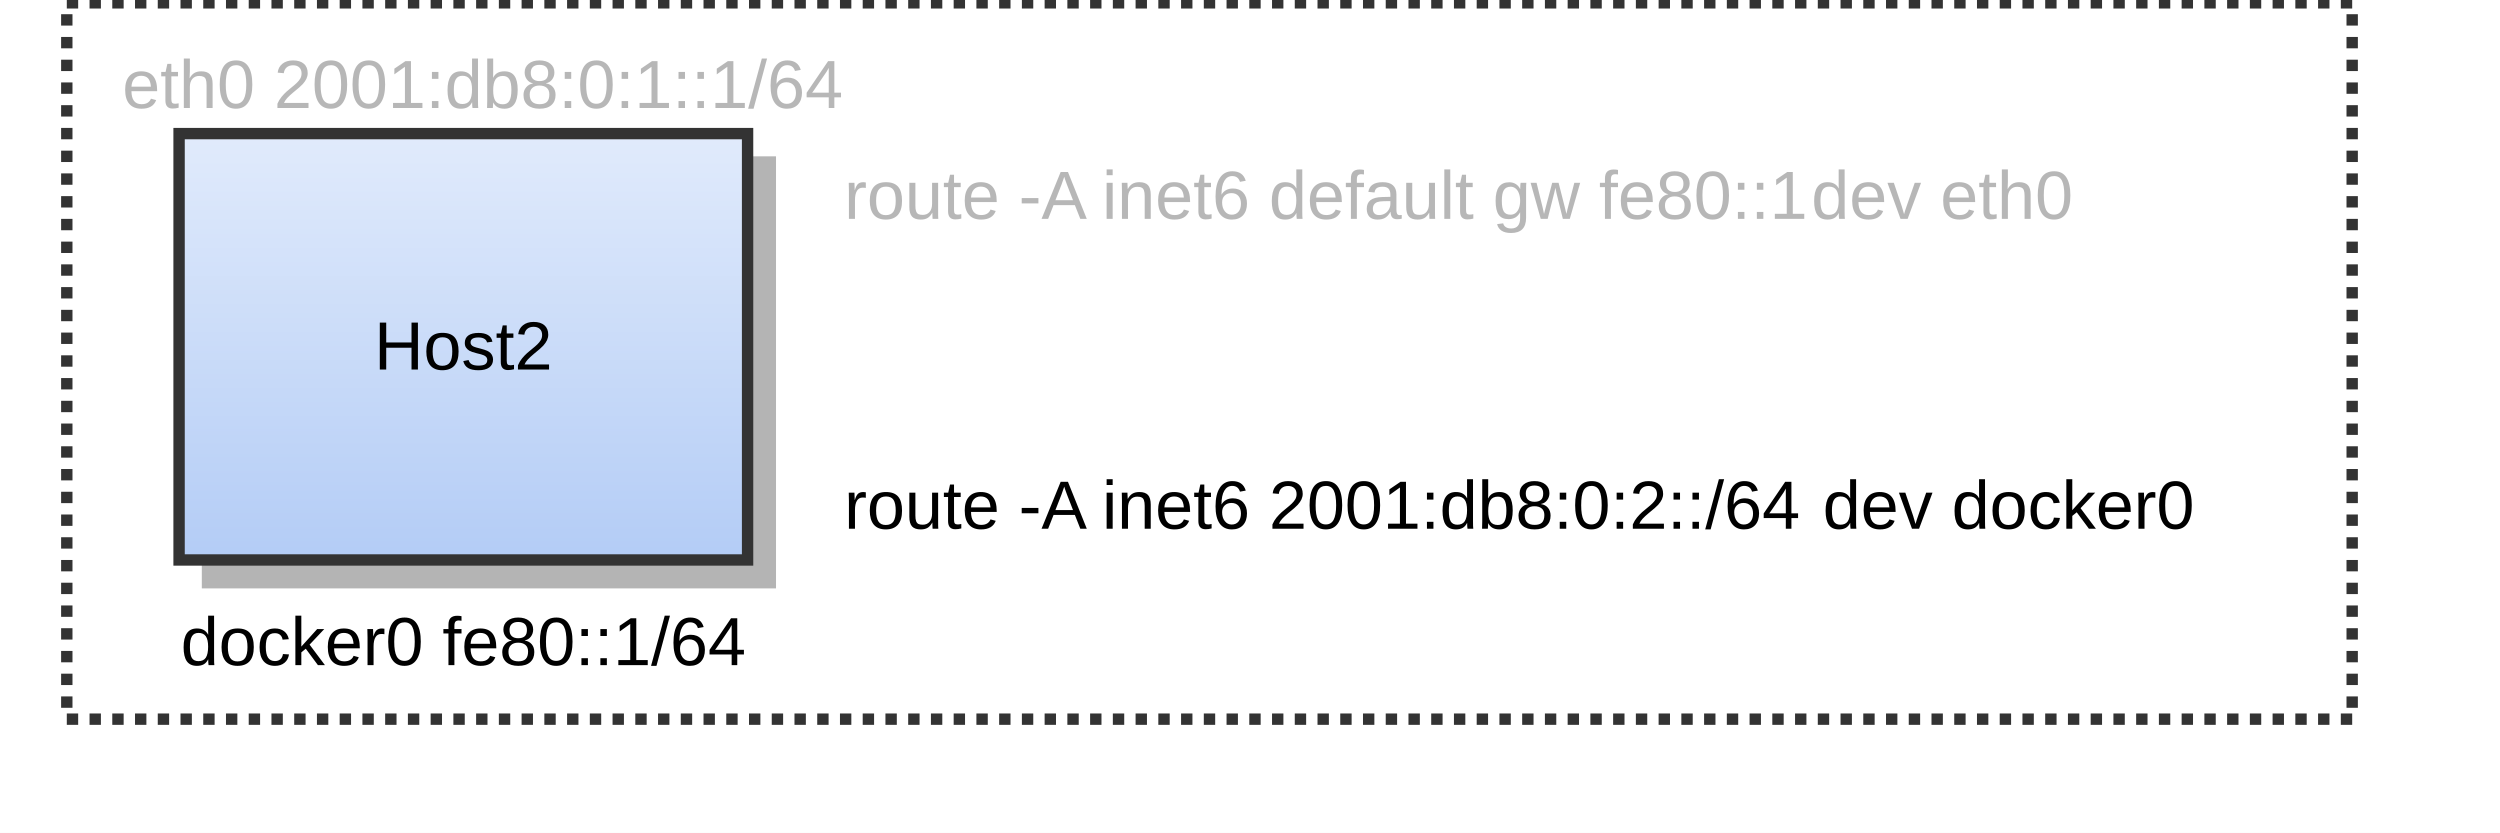
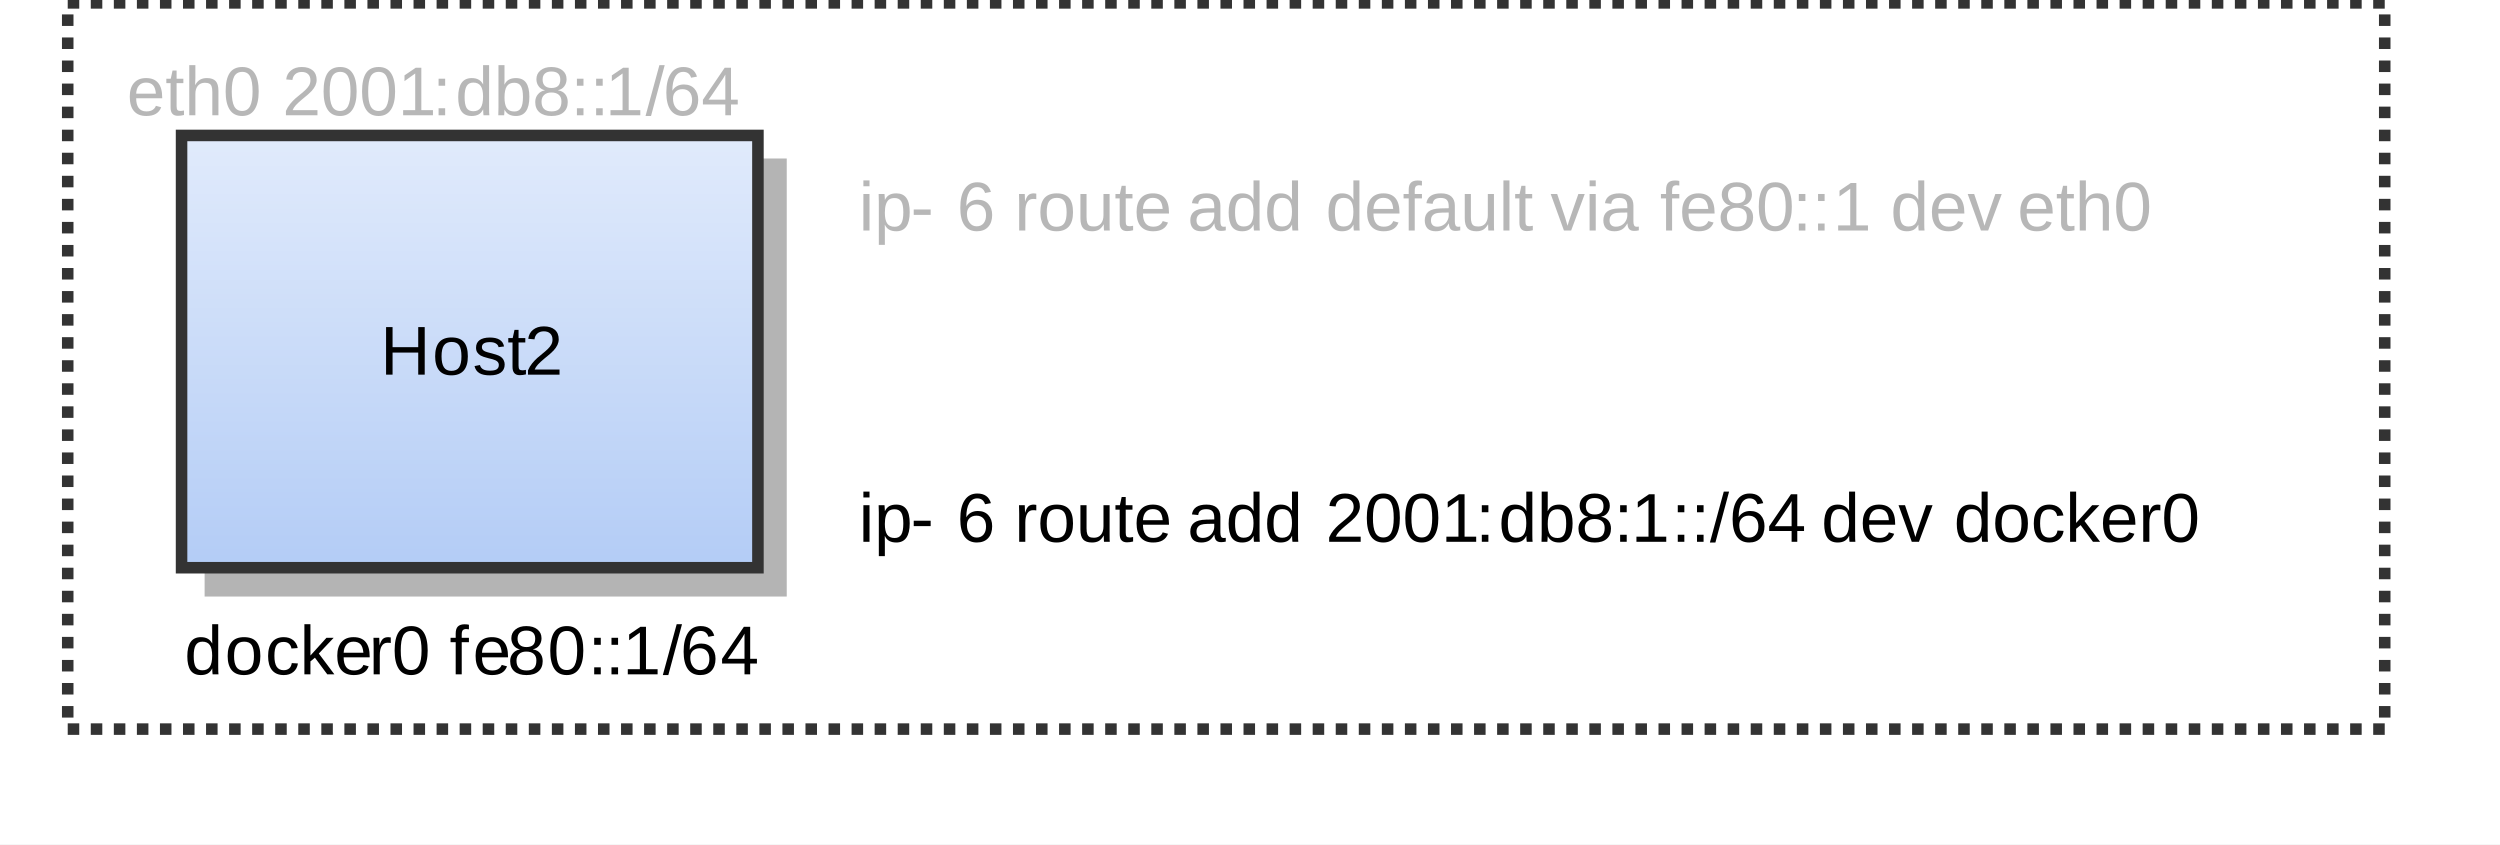
- <svg xmlns="http://www.w3.org/2000/svg" version="1.1" width="439.75" height="146.5">
+ <svg xmlns="http://www.w3.org/2000/svg" xmlns:html="http://www.w3.org/1999/xhtml" version="1.1" width="433.75" height="146.5">
+   <html:style />
  <defs>
-     <linearGradient id="LTqAuhEQNvFp" x1="0px" x2="0px" y1="100px" y2="-50px" gradientUnits="userSpaceOnUse">
+     <linearGradient id="hEFQTXIBbAaX" x1="0px" x2="0px" y1="100px" y2="-50px" gradientUnits="userSpaceOnUse">
      <stop offset="0" stop-color="#a4c2f4" />
      <stop offset="1" stop-color="#FFFFFF" />
    </linearGradient>
  </defs>
  <g transform="translate(0,0)">
    <g>
-       <rect fill="#FFFFFF" stroke="none" x="0" y="0" width="439.75" height="146.5" />
+       <rect fill="#FFFFFF" stroke="none" x="0" y="0" width="433.75" height="146.5" />
    </g>
    <g transform="translate(0,0) matrix(1,0,0,1,11.75,0.5)">
      <g>
        <g transform="translate(0,0) scale(4.02,1.26)">
          <g>
            <path fill="#FFFFFF" stroke="none" d="M 0 0 L 100 0 Q 100 0 100 0 L 100 100 Q 100 100 100 100 L 0 100 Q 0 100 0 100 L 0 0 Q 0 0 0 0 Z" />
            <g transform="scale(0.2487562,0.7936508)">
              <path fill="none" stroke="none" d="M 0 0 L 402 0 Q 402 0 402 0 L 402 126 Q 402 126 402 126 L 0 126 Q 0 126 0 126 L 0 0 Q 0 0 0 0 Z" />
              <path fill="none" stroke="#333333" d="M 0 0 M 0 0 L 2 0 M 2 0 M 4 0 L 6 0 M 6 0 M 8 0 L 10 0 M 10 0 M 12 0 L 14 0 M 14 0 M 16 0 L 18 0 M 18 0 M 20 0 L 22 0 M 22 0 M 24 0 L 26 0 M 26 0 M 28 0 L 30 0 M 30 0 M 32 0 L 34 0 M 34 0 M 36 0 L 38 0 M 38 0 M 40 0 L 42 0 M 42 0 M 44 0 L 46 0 M 46 0 M 48 0 L 50 0 M 50 0 M 52 0 L 54 0 M 54 0 M 56 0 L 58 0 M 58 0 M 60 0 L 62 0 M 62 0 M 64 0 L 66 0 M 66 0 M 68 0 L 70 0 M 70 0 M 72 0 L 74 0 M 74 0 M 76 0 L 78 0 M 78 0 M 80 0 L 82 0 M 82 0 M 84 0 L 86 0 M 86 0 M 88 0 L 90 0 M 90 0 M 92 0 L 94 0 M 94 0 M 96 0 L 98 0 M 98 0 M 100 0 L 102 0 M 102 0 M 104 0 L 106 0 M 106 0 M 108 0 L 110 0 M 110 0 M 112 0 L 114 0 M 114 0 M 116 0 L 118 0 M 118 0 M 120 0 L 122 0 M 122 0 M 124 0 L 126 0 M 126 0 M 128 0 L 130 0 M 130 0 M 132 0 L 134 0 M 134 0 M 136 0 L 138 0 M 138 0 M 140 0 L 142 0 M 142 0 M 144 0 L 146 0 M 146 0 M 148 0 L 150 0 M 150 0 M 152 0 L 154 0 M 154 0 M 156 0 L 158 0 M 158 0 M 160 0 L 162 0 M 162 0 M 164 0 L 166 0 M 166 0 M 168 0 L 170 0 M 170 0 M 172 0 L 174 0 M 174 0 M 176 0 L 178 0 M 178 0 M 180 0 L 182 0 M 182 0 M 184 0 L 186 0 M 186 0 M 188 0 L 190 0 M 190 0 M 192 0 L 194 0 M 194 0 M 196 0 L 198 0 M 198 0 M 200 0 L 202 0 M 202 0 M 204 0 L 206 0 M 206 0 M 208 0 L 210 0 M 210 0 M 212 0 L 214 0 M 214 0 M 216 0 L 218 0 M 218 0 M 220 0 L 222 0 M 222 0 M 224 0 L 226 0 M 226 0 M 228 0 L 230 0 M 230 0 M 232 0 L 234 0 M 234 0 M 236 0 L 238 0 M 238 0 M 240 0 L 242 0 M 242 0 M 244 0 L 246 0 M 246 0 M 248 0 L 250 0 M 250 0 M 252 0 L 254 0 M 254 0 M 256 0 L 258 0 M 258 0 M 260 0 L 262 0 M 262 0 M 264 0 L 266 0 M 266 0 M 268 0 L 270 0 M 270 0 M 272 0 L 274 0 M 274 0 M 276 0 L 278 0 M 278 0 M 280 0 L 282 0 M 282 0 M 284 0 L 286 0 M 286 0 M 288 0 L 290 0 M 290 0 M 292 0 L 294 0 M 294 0 M 296 0 L 298 0 M 298 0 M 300 0 L 302 0 M 302 0 M 304 0 L 306 0 M 306 0 M 308 0 L 310 0 M 310 0 M 312 0 L 314 0 M 314 0 M 316 0 L 318 0 M 318 0 M 320 0 L 322 0 M 322 0 M 324 0 L 326 0 M 326 0 M 328 0 L 330 0 M 330 0 M 332 0 L 334 0 M 334 0 M 336 0 L 338 0 M 338 0 M 340 0 L 342 0 M 342 0 M 344 0 L 346 0 M 346 0 M 348 0 L 350 0 M 350 0 M 352 0 L 354 0 M 354 0 M 356 0 L 358 0 M 358 0 M 360 0 L 362 0 M 362 0 M 364 0 L 366 0 M 366 0 M 368 0 L 370 0 M 370 0 M 372 0 L 374 0 M 374 0 M 376 0 L 378 0 M 378 0 M 380 0 L 382 0 M 382 0 M 384 0 L 386 0 M 386 0 M 388 0 L 390 0 M 390 0 M 392 0 L 394 0 M 394 0 M 396 0 L 398 0 M 398 0 M 400 0 L 402 0 Q 402 0 402 0 L 402 5.684341886080802e-14 M 402 5.684341886080802e-14 M 402 2 L 402 4 M 402 4 M 402 6 L 402 8 M 402 8 M 402 10 L 402 12 M 402 12 M 402 14 L 402 16 M 402 16 M 402 18 L 402 20 M 402 20 M 402 22 L 402 24 M 402 24 M 402 26 L 402 28 M 402 28 M 402 30 L 402 32 M 402 32 M 402 34 L 402 36 M 402 36 M 402 38 L 402 40 M 402 40 M 402 42 L 402 44 M 402 44 M 402 46 L 402 48 M 402 48 M 402 50 L 402 52 M 402 52 M 402 54 L 402 56 M 402 56 M 402 58 L 402 60 M 402 60 M 402 62 L 402 64 M 402 64 M 402 66 L 402 68 M 402 68 M 402 70 L 402 72 M 402 72 M 402 74 L 402 76 M 402 76 M 402 78 L 402 80 M 402 80 M 402 82 L 402 84 M 402 84 M 402 86 L 402 88 M 402 88 M 402 90 L 402 92 M 402 92 M 402 94 L 402 96 M 402 96 M 402 98 L 402 100 M 402 100 M 402 102 L 402 104 M 402 104 M 402 106 L 402 108 M 402 108 M 402 110 L 402 112 M 402 112 M 402 114 L 402 116 M 402 116 M 402 118 L 402 120 M 402 120 M 402 122 L 402 124 M 402 124 M 402 126 L 400 126 M 400 126 M 398 126 L 396 126 M 396 126 M 394 126 L 392 126 M 392 126 M 390 126 L 388 126 M 388 126 M 386 126 L 384 126 M 384 126 M 382 126 L 380 126 M 380 126 M 378 126 L 376 126 M 376 126 M 374 126 L 372 126 M 372 126 M 370 126 L 368 126 M 368 126 M 366 126 L 364 126 M 364 126 M 362 126 L 360 126 M 360 126 M 358 126 L 356 126 M 356 126 M 354 126 L 352 126 M 352 126 M 350 126 L 348 126 M 348 126 M 346 126 L 344 126 M 344 126 M 342 126 L 340 126 M 340 126 M 338 126 L 336 126 M 336 126 M 334 126 L 332 126 M 332 126 M 330 126 L 328 126 M 328 126 M 326 126 L 324 126 M 324 126 M 322 126 L 320 126 M 320 126 M 318 126 L 316 126 M 316 126 M 314 126 L 312 126 M 312 126 M 310 126 L 308 126 M 308 126 M 306 126 L 304 126 M 304 126 M 302 126 L 300 126 M 300 126 M 298 126 L 296 126 M 296 126 M 294 126 L 292 126 M 292 126 M 290 126 L 288 126 M 288 126 M 286 126 L 284 126 M 284 126 M 282 126 L 280 126 M 280 126 M 278 126 L 276 126 M 276 126 M 274 126 L 272 126 M 272 126 M 270 126 L 268 126 M 268 126 M 266 126 L 264 126 M 264 126 M 262 126 L 260 126 M 260 126 M 258 126 L 256 126 M 256 126 M 254 126 L 252 126 M 252 126 M 250 126 L 248 126 M 248 126 M 246 126 L 244 126 M 244 126 M 242 126 L 240 126 M 240 126 M 238 126 L 236 126 M 236 126 M 234 126 L 232 126 M 232 126 M 230 126 L 228 126 M 228 126 M 226 126 L 224 126 M 224 126 M 222 126 L 220 126 M 220 126 M 218 126 L 216 126 M 216 126 M 214 126 L 212 126 M 212 126 M 210 126 L 208 126 M 208 126 M 206 126 L 204 126 M 204 126 M 202 126 L 200 126 M 200 126 M 198 126 L 196 126 M 196 126 M 194 126 L 192 126 M 192 126 M 190 126 L 188 126 M 188 126 M 186 126 L 184 126 M 184 126 M 182 126 L 180 126 M 180 126 M 178 126 L 176 126 M 176 126 M 174 126 L 172 126 M 172 126 M 170 126 L 168 126 M 168 126 M 166 126 L 164 126 M 164 126 M 162 126 L 160 126 M 160 126 M 158 126 L 156 126 M 156 126 M 154 126 L 152 126 M 152 126 M 150 126 L 148 126 M 148 126 M 146 126 L 144 126 M 144 126 M 142 126 L 140 126 M 140 126 M 138 126 L 136 126 M 136 126 M 134 126 L 132 126 M 132 126 M 130 126 L 128 126 M 128 126 M 126 126 L 124 126 M 124 126 M 122 126 L 120 126 M 120 126 M 118 126 L 116 126 M 116 126 M 114 126 L 112 126 M 112 126 M 110 126 L 108 126 M 108 126 M 106 126 L 104 126 M 104 126 M 102 126 L 100 126 M 100 126 M 98 126 L 96 126 M 96 126 M 94 126 L 92 126 M 92 126 M 90 126 L 88 126 M 88 126 M 86 126 L 84 126 M 84 126 M 82 126 L 80 126 M 80 126 M 78 126 L 76 126 M 76 126 M 74 126 L 72 126 M 72 126 M 70 126 L 68 126 M 68 126 M 66 126 L 64 126 M 64 126 M 62 126 L 60 126 M 60 126 M 58 126 L 56 126 M 56 126 M 54 126 L 52 126 M 52 126 M 50 126 L 48 126 M 48 126 M 46 126 L 44 126 M 44 126 M 42 126 L 40 126 M 40 126 M 38 126 L 36 126 M 36 126 M 34 126 L 32 126 M 32 126 M 30 126 L 28 126 M 28 126 M 26 126 L 24 126 M 24 126 M 22 126 L 20 126 M 20 126 M 18 126 L 16 126 M 16 126 M 14 126 L 12 126 M 12 126 M 10 126 L 8 126 M 8 126 M 6 126 L 4 126 M 4 126 M 2 126 L 0 126 Q 0 126 0 126 L 0 126 M 0 126 M 0 124 L 0 122 M 0 122 M 0 120 L 0 118 M 0 118 M 0 116 L 0 114 M 0 114 M 0 112 L 0 110 M 0 110 M 0 108 L 0 106 M 0 106 M 0 104 L 0 102 M 0 102 M 0 100 L 0 98 M 0 98 M 0 96 L 0 94 M 0 94 M 0 92 L 0 90 M 0 90 M 0 88 L 0 86 M 0 86 M 0 84 L 0 82 M 0 82 M 0 80 L 0 78 M 0 78 M 0 76 L 0 74 M 0 74 M 0 72 L 0 70 M 0 70 M 0 68 L 0 66 M 0 66 M 0 64 L 0 62 M 0 62 M 0 60 L 0 58 M 0 58 M 0 56 L 0 54 M 0 54 M 0 52 L 0 50 M 0 50 M 0 48 L 0 46 M 0 46 M 0 44 L 0 42 M 0 42 M 0 40 L 0 38 M 0 38 M 0 36 L 0 34 M 0 34 M 0 32 L 0 30 M 0 30 M 0 28 L 0 26 M 0 26 M 0 24 L 0 22 M 0 22 M 0 20 L 0 18 M 0 18 M 0 16 L 0 14 M 0 14 M 0 12 L 0 10 M 0 10 M 0 8 L 0 6 M 0 6 M 0 4 L 0 2 M 0 2 Z" stroke-miterlimit="10" stroke-width="2" />
            </g>
          </g>
        </g>
      </g>
    </g>
    <g transform="translate(0,0) matrix(1,0,0,1,31.5,23.5)">
      <g transform="translate(4,4) scale(1.01,1.013333)">
        <g>
          <g transform="translate(0,0) scale(1,0.75)">
            <g>
              <path fill="#000000" stroke="none" d="M 0 0 L 100 0 Q 100 0 100 0 L 100 100 Q 100 100 100 100 L 0 100 Q 0 100 0 100 L 0 0 Q 0 0 0 0 Z" opacity="0.294" />
              <g transform="scale(1,1.333333)">
                <path fill="none" stroke="none" d="M 0 0 L 100 0 Q 100 0 100 0 L 100 75 Q 100 75 100 75 L 0 75 Q 0 75 0 75 L 0 0 Q 0 0 0 0 Z" />
                <path fill="none" stroke="rgb(0,0,0)" d="M 0 0 M 0 0 L 100 0 Q 100 0 100 0 L 100 75 Q 100 75 100 75 L 0 75 Q 0 75 0 75 L 0 0 Q 0 0 0 0 Z" stroke-opacity="0" stroke-miterlimit="10" stroke-width="2" opacity="0.294" />
              </g>
            </g>
          </g>
        </g>
      </g>
      <g>
        <g transform="translate(0,0) scale(1,0.75)">
          <g>
-             <path fill="url(#LTqAuhEQNvFp)" stroke="none" d="M 0 0 L 100 0 Q 100 0 100 0 L 100 100 Q 100 100 100 100 L 0 100 Q 0 100 0 100 L 0 0 Q 0 0 0 0 Z" />
+             <path fill="url(#hEFQTXIBbAaX)" stroke="none" d="M 0 0 L 100 0 Q 100 0 100 0 L 100 100 Q 100 100 100 100 L 0 100 Q 0 100 0 100 L 0 0 Q 0 0 0 0 Z" />
            <g transform="scale(1,1.333333)">
              <path fill="none" stroke="none" d="M 0 0 L 100 0 Q 100 0 100 0 L 100 75 Q 100 75 100 75 L 0 75 Q 0 75 0 75 L 0 0 Q 0 0 0 0 Z" />
-               <path fill="url(#LTqAuhEQNvFp)" stroke="#333333" d="M 0 0 M 0 0 L 100 0 Q 100 0 100 0 L 100 75 Q 100 75 100 75 L 0 75 Q 0 75 0 75 L 0 0 Q 0 0 0 0 Z" stroke-miterlimit="10" stroke-width="2" />
+               <path fill="url(#hEFQTXIBbAaX)" stroke="#333333" d="M 0 0 M 0 0 L 100 0 Q 100 0 100 0 L 100 75 Q 100 75 100 75 L 0 75 Q 0 75 0 75 L 0 0 Q 0 0 0 0 Z" stroke-miterlimit="10" stroke-width="2" />
            </g>
          </g>
        </g>
      </g>
    </g>
-     <g transform="scale(1,1) matrix(1,0,0,1,33.5,23.5) translate(8,30.5)">
-       <text fill="#000000" stroke="none" font-family="Arial" font-size="12px" font-style="normal" font-weight="normal" text-decoration="none" x="24.326" y="11">Host2</text>
-     </g>
-     <g transform="scale(1,1) matrix(1,0,0,1,19.5,8) translate(2,0)">
-       <text fill="rgb(183, 183, 183)" stroke="none" font-family="Arial" font-size="12px" font-style="normal" font-weight="normal" text-decoration="none" x="0" y="11">eth0 2001:db8:0:1::1/64</text>
-     </g>
-     <g transform="scale(1,1) matrix(1,0,0,1,6.5,106) translate(2,0)">
-       <text fill="#000000" stroke="none" font-family="Arial" font-size="12px" font-style="normal" font-weight="normal" text-decoration="none" x="23.298" y="11">docker0 fe80::1/64</text>
-     </g>
-     <g transform="scale(1,1) matrix(1,0,0,1,146.5,27.5) translate(2,0)">
-       <text fill="rgb(183, 183, 183)" stroke="none" font-family="Arial" font-size="12px" font-style="normal" font-weight="normal" text-decoration="none" x="0" y="11">route -A inet6 default gw fe80::1</text>
-       <text fill="rgb(183, 183, 183)" stroke="none" font-family="Arial" font-size="12px" font-style="normal" font-weight="normal" text-decoration="none" x="170.109" y="11"> dev eth0</text>
-     </g>
-     <g transform="scale(1,1) matrix(1,0,0,1,146.5,82) translate(2,0)">
-       <text fill="#000000" stroke="none" font-family="Arial" font-size="12px" font-style="normal" font-weight="normal" text-decoration="none" x="0" y="11">route -A inet6 2001:db8:0:2::/64 </text>
-       <text fill="#000000" stroke="none" font-family="Arial" font-size="12px" font-style="normal" font-weight="normal" text-decoration="none" x="172.125" y="11">dev docker0</text>
+     <g transform="matrix(1,0,0,1,42,54)">
+       <g>
+         <g>
+           <rect fill="rgb(0,0,0)" stroke="none" x="0" y="0" width="80" height="14" fill-opacity="0" />
+         </g>
+       </g>
+       <g>
+         <g>
+           <rect fill="rgb(0,0,0)" stroke="none" x="0" y="0" width="80" height="14" fill-opacity="0" />
+         </g>
+       </g>
+       <g>
+         <g>
+           <rect fill="rgb(0,0,0)" stroke="none" x="24.326" y="0" width="32" height="14" fill-opacity="0" />
+         </g>
+       </g>
+       <g>
+         <g>
+           <rect fill="rgb(0,0,0)" stroke="none" x="24.326" y="0" width="32" height="14" fill-opacity="0" />
+         </g>
+         <text fill="rgb(0, 0, 0)" stroke="none" font-family="Arial" font-size="12px" font-style="normal" font-weight="normal" text-decoration="" line-height="14px" x="24" y="11">H</text>
+         <text fill="rgb(0, 0, 0)" stroke="none" font-family="Arial" font-size="12px" font-style="normal" font-weight="normal" text-decoration="" line-height="14px" x="33" y="11">o</text>
+         <text fill="rgb(0, 0, 0)" stroke="none" font-family="Arial" font-size="12px" font-style="normal" font-weight="normal" text-decoration="" line-height="14px" x="40" y="11">s</text>
+         <text fill="rgb(0, 0, 0)" stroke="none" font-family="Arial" font-size="12px" font-style="normal" font-weight="normal" text-decoration="" line-height="14px" x="46" y="11">t</text>
+         <text fill="rgb(0, 0, 0)" stroke="none" font-family="Arial" font-size="12px" font-style="normal" font-weight="normal" text-decoration="" line-height="14px" x="49" y="11">2</text>
+       </g>
+     </g>
+     <g transform="matrix(1,0,0,1,22,9)">
+       <g>
+         <g>
+           <rect fill="rgb(0,0,0)" stroke="none" x="0" y="0" width="146" height="14" fill-opacity="0" />
+         </g>
+       </g>
+       <g>
+         <g>
+           <rect fill="rgb(0,0,0)" stroke="none" x="0" y="0" width="146" height="14" fill-opacity="0" />
+         </g>
+       </g>
+       <g>
+         <g>
+           <rect fill="rgb(0,0,0)" stroke="none" x="0" y="0" width="107" height="14" fill-opacity="0" />
+         </g>
+         <text fill="rgb(183, 183, 183)" stroke="none" font-family="Arial" font-size="12px" font-style="normal" font-weight="normal" text-decoration="" line-height="14px" x="0" y="11">eth0</text>
+         <text fill="rgb(183, 183, 183)" stroke="none" font-family="Arial" font-size="12px" font-style="normal" font-weight="normal" text-decoration="" line-height="14px" x="27" y="11">2001</text>
+         <text fill="rgb(183, 183, 183)" stroke="none" font-family="Arial" font-size="12px" font-style="normal" font-weight="normal" text-decoration="" line-height="14px" x="53" y="11">:</text>
+         <text fill="rgb(183, 183, 183)" stroke="none" font-family="Arial" font-size="12px" font-style="normal" font-weight="normal" text-decoration="" line-height="14px" x="57" y="11">db8</text>
+         <text fill="rgb(183, 183, 183)" stroke="none" font-family="Arial" font-size="12px" font-style="normal" font-weight="normal" text-decoration="" line-height="14px" x="77" y="11">::</text>
+         <text fill="rgb(183, 183, 183)" stroke="none" font-family="Arial" font-size="12px" font-style="normal" font-weight="normal" text-decoration="" line-height="14px" x="83" y="11">1</text>
+         <text fill="rgb(183, 183, 183)" stroke="none" font-family="Arial" font-size="12px" font-style="normal" font-weight="normal" text-decoration="" line-height="14px" x="90" y="11">/</text>
+         <text fill="rgb(183, 183, 183)" stroke="none" font-family="Arial" font-size="12px" font-style="normal" font-weight="normal" text-decoration="" line-height="14px" x="93" y="11">64</text>
+       </g>
+     </g>
+     <g transform="matrix(1,0,0,1,9,106)">
+       <g>
+         <g>
+           <rect fill="rgb(0,0,0)" stroke="none" x="0" y="0" width="146" height="14" fill-opacity="0" />
+         </g>
+       </g>
+       <g>
+         <g>
+           <rect fill="rgb(0,0,0)" stroke="none" x="0" y="0" width="146" height="14" fill-opacity="0" />
+         </g>
+       </g>
+       <g>
+         <g>
+           <rect fill="rgb(0,0,0)" stroke="none" x="23.298" y="0" width="100" height="14" fill-opacity="0" />
+         </g>
+       </g>
+       <g>
+         <g>
+           <rect fill="rgb(0,0,0)" stroke="none" x="23.298" y="0" width="100" height="14" fill-opacity="0" />
+         </g>
+         <text fill="rgb(0, 0, 0)" stroke="none" font-family="Arial" font-size="12px" font-style="normal" font-weight="normal" text-decoration="" line-height="14px" x="23" y="11">d</text>
+         <text fill="rgb(0, 0, 0)" stroke="none" font-family="Arial" font-size="12px" font-style="normal" font-weight="normal" text-decoration="" line-height="14px" x="30" y="11">o</text>
+         <text fill="rgb(0, 0, 0)" stroke="none" font-family="Arial" font-size="12px" font-style="normal" font-weight="normal" text-decoration="" line-height="14px" x="37" y="11">c</text>
+         <text fill="rgb(0, 0, 0)" stroke="none" font-family="Arial" font-size="12px" font-style="normal" font-weight="normal" text-decoration="" line-height="14px" x="43" y="11">k</text>
+         <text fill="rgb(0, 0, 0)" stroke="none" font-family="Arial" font-size="12px" font-style="normal" font-weight="normal" text-decoration="" line-height="14px" x="49" y="11">e</text>
+         <text fill="rgb(0, 0, 0)" stroke="none" font-family="Arial" font-size="12px" font-style="normal" font-weight="normal" text-decoration="" line-height="14px" x="55" y="11">r</text>
+         <text fill="rgb(0, 0, 0)" stroke="none" font-family="Arial" font-size="12px" font-style="normal" font-weight="normal" text-decoration="" line-height="14px" x="59" y="11">0</text>
+         <text fill="rgb(0, 0, 0)" stroke="none" font-family="Arial" font-size="12px" font-style="normal" font-weight="normal" text-decoration="" line-height="14px" x="69" y="11">f</text>
+         <text fill="rgb(0, 0, 0)" stroke="none" font-family="Arial" font-size="12px" font-style="normal" font-weight="normal" text-decoration="" line-height="14px" x="73" y="11">e</text>
+         <text fill="rgb(0, 0, 0)" stroke="none" font-family="Arial" font-size="12px" font-style="normal" font-weight="normal" text-decoration="" line-height="14px" x="79" y="11">8</text>
+         <text fill="rgb(0, 0, 0)" stroke="none" font-family="Arial" font-size="12px" font-style="normal" font-weight="normal" text-decoration="" line-height="14px" x="86" y="11">0</text>
+         <text fill="rgb(0, 0, 0)" stroke="none" font-family="Arial" font-size="12px" font-style="normal" font-weight="normal" text-decoration="" line-height="14px" x="93" y="11">:</text>
+         <text fill="rgb(0, 0, 0)" stroke="none" font-family="Arial" font-size="12px" font-style="normal" font-weight="normal" text-decoration="" line-height="14px" x="96" y="11">:</text>
+         <text fill="rgb(0, 0, 0)" stroke="none" font-family="Arial" font-size="12px" font-style="normal" font-weight="normal" text-decoration="" line-height="14px" x="99" y="11">1</text>
+         <text fill="rgb(0, 0, 0)" stroke="none" font-family="Arial" font-size="12px" font-style="normal" font-weight="normal" text-decoration="" line-height="14px" x="106" y="11">/</text>
+         <text fill="rgb(0, 0, 0)" stroke="none" font-family="Arial" font-size="12px" font-style="normal" font-weight="normal" text-decoration="" line-height="14px" x="109" y="11">6</text>
+         <text fill="rgb(0, 0, 0)" stroke="none" font-family="Arial" font-size="12px" font-style="normal" font-weight="normal" text-decoration="" line-height="14px" x="116" y="11">4</text>
+       </g>
+     </g>
+     <g transform="matrix(1,0,0,1,149,29)">
+       <g>
+         <g>
+           <rect fill="rgb(0,0,0)" stroke="none" x="0" y="0" width="245" height="16" fill-opacity="0" />
+         </g>
+       </g>
+       <g>
+         <g>
+           <rect fill="rgb(0,0,0)" stroke="none" x="0" y="0" width="245" height="14" fill-opacity="0" />
+         </g>
+       </g>
+       <g>
+         <g>
+           <rect fill="rgb(0,0,0)" stroke="none" x="0" y="0" width="225" height="14" fill-opacity="0" />
+         </g>
+       </g>
+       <g>
+         <g>
+           <rect fill="rgb(0,0,0)" stroke="none" x="0" y="0" width="176" height="14" fill-opacity="0" />
+         </g>
+         <text fill="rgb(183, 183, 183)" stroke="none" font-family="Arial" font-size="12px" font-style="normal" font-weight="normal" text-decoration="" line-height="14px" x="0" y="11">ip</text>
+         <text fill="rgb(183, 183, 183)" stroke="none" font-family="Arial" font-size="12px" font-style="normal" font-weight="normal" text-decoration="" line-height="14px" x="9" y="11"> -</text>
+         <text fill="rgb(183, 183, 183)" stroke="none" font-family="Arial" font-size="12px" font-style="normal" font-weight="normal" text-decoration="" line-height="14px" x="17" y="11">6</text>
+         <text fill="rgb(183, 183, 183)" stroke="none" font-family="Arial" font-size="12px" font-style="normal" font-weight="normal" text-decoration="" line-height="14px" x="27" y="11">route</text>
+         <text fill="rgb(183, 183, 183)" stroke="none" font-family="Arial" font-size="12px" font-style="normal" font-weight="normal" text-decoration="" line-height="14px" x="57" y="11">add</text>
+         <text fill="rgb(183, 183, 183)" stroke="none" font-family="Arial" font-size="12px" font-style="normal" font-weight="normal" text-decoration="" line-height="14px" x="81" y="11">default</text>
+         <text fill="rgb(183, 183, 183)" stroke="none" font-family="Arial" font-size="12px" font-style="normal" font-weight="normal" text-decoration="" line-height="14px" x="120" y="11">via</text>
+         <text fill="rgb(183, 183, 183)" stroke="none" font-family="Arial" font-size="12px" font-style="normal" font-weight="normal" text-decoration="" line-height="14px" x="139" y="11">fe80</text>
+         <text fill="rgb(183, 183, 183)" stroke="none" font-family="Arial" font-size="12px" font-style="normal" font-weight="normal" text-decoration="" line-height="14px" x="162" y="11">::</text>
+         <text fill="rgb(183, 183, 183)" stroke="none" font-family="Arial" font-size="12px" font-style="normal" font-weight="normal" text-decoration="" line-height="14px" x="169" y="11">1</text>
+       </g>
+       <g>
+         <g>
+           <rect fill="rgb(0,0,0)" stroke="none" x="175.453" y="0" width="50" height="14" fill-opacity="0" />
+         </g>
+         <text fill="rgb(183, 183, 183)" stroke="none" font-family="Arial" font-size="12px" font-style="normal" font-weight="normal" text-decoration="" line-height="14px" x="179" y="11">dev</text>
+         <text fill="rgb(183, 183, 183)" stroke="none" font-family="Arial" font-size="12px" font-style="normal" font-weight="normal" text-decoration="" line-height="14px" x="201" y="11">eth0</text>
+       </g>
+     </g>
+     <g transform="matrix(1,0,0,1,149,83)">
+       <g>
+         <g>
+           <rect fill="rgb(0,0,0)" stroke="none" x="0" y="0" width="245" height="14" fill-opacity="0" />
+         </g>
+       </g>
+       <g>
+         <g>
+           <rect fill="rgb(0,0,0)" stroke="none" x="0" y="0" width="245" height="14" fill-opacity="0" />
+         </g>
+       </g>
+       <g>
+         <g>
+           <rect fill="rgb(0,0,0)" stroke="none" x="0" y="0" width="168" height="14" fill-opacity="0" />
+         </g>
+       </g>
+       <g>
+         <g>
+           <rect fill="rgb(0,0,0)" stroke="none" x="0" y="0" width="168" height="14" fill-opacity="0" />
+         </g>
+         <text fill="rgb(0, 0, 0)" stroke="none" font-family="Arial" font-size="12px" font-style="normal" font-weight="normal" text-decoration="" line-height="14px" x="0" y="11">ip</text>
+         <text fill="rgb(0, 0, 0)" stroke="none" font-family="Arial" font-size="12px" font-style="normal" font-weight="normal" text-decoration="" line-height="14px" x="9" y="11"> -</text>
+         <text fill="rgb(0, 0, 0)" stroke="none" font-family="Arial" font-size="12px" font-style="normal" font-weight="normal" text-decoration="" line-height="14px" x="17" y="11">6</text>
+         <text fill="rgb(0, 0, 0)" stroke="none" font-family="Arial" font-size="12px" font-style="normal" font-weight="normal" text-decoration="" line-height="14px" x="27" y="11">route</text>
+         <text fill="rgb(0, 0, 0)" stroke="none" font-family="Arial" font-size="12px" font-style="normal" font-weight="normal" text-decoration="" line-height="14px" x="57" y="11">add</text>
+         <text fill="rgb(0, 0, 0)" stroke="none" font-family="Arial" font-size="12px" font-style="normal" font-weight="normal" text-decoration="" line-height="14px" x="81" y="11">2001</text>
+         <text fill="rgb(0, 0, 0)" stroke="none" font-family="Arial" font-size="12px" font-style="normal" font-weight="normal" text-decoration="" line-height="14px" x="107" y="11">:</text>
+         <text fill="rgb(0, 0, 0)" stroke="none" font-family="Arial" font-size="12px" font-style="normal" font-weight="normal" text-decoration="" line-height="14px" x="111" y="11">db8</text>
+         <text fill="rgb(0, 0, 0)" stroke="none" font-family="Arial" font-size="12px" font-style="normal" font-weight="normal" text-decoration="" line-height="14px" x="131" y="11">:</text>
+         <text fill="rgb(0, 0, 0)" stroke="none" font-family="Arial" font-size="12px" font-style="normal" font-weight="normal" text-decoration="" line-height="14px" x="134" y="11">1</text>
+         <text fill="rgb(0, 0, 0)" stroke="none" font-family="Arial" font-size="12px" font-style="normal" font-weight="normal" text-decoration="" line-height="14px" x="141" y="11">::/</text>
+         <text fill="rgb(0, 0, 0)" stroke="none" font-family="Arial" font-size="12px" font-style="normal" font-weight="normal" text-decoration="" line-height="14px" x="151" y="11">64</text>
+       </g>
+       <g>
+         <g>
+           <rect fill="rgb(0,0,0)" stroke="none" x="167.461" y="0" width="66" height="14" fill-opacity="0" />
+         </g>
+         <text fill="rgb(0, 0, 0)" stroke="none" font-family="Arial" font-size="12px" font-style="normal" font-weight="normal" text-decoration="" line-height="14px" x="167" y="11">dev</text>
+         <text fill="rgb(0, 0, 0)" stroke="none" font-family="Arial" font-size="12px" font-style="normal" font-weight="normal" text-decoration="" line-height="14px" x="190" y="11">docker0</text>
+       </g>
    </g>
  </g>
</svg>
